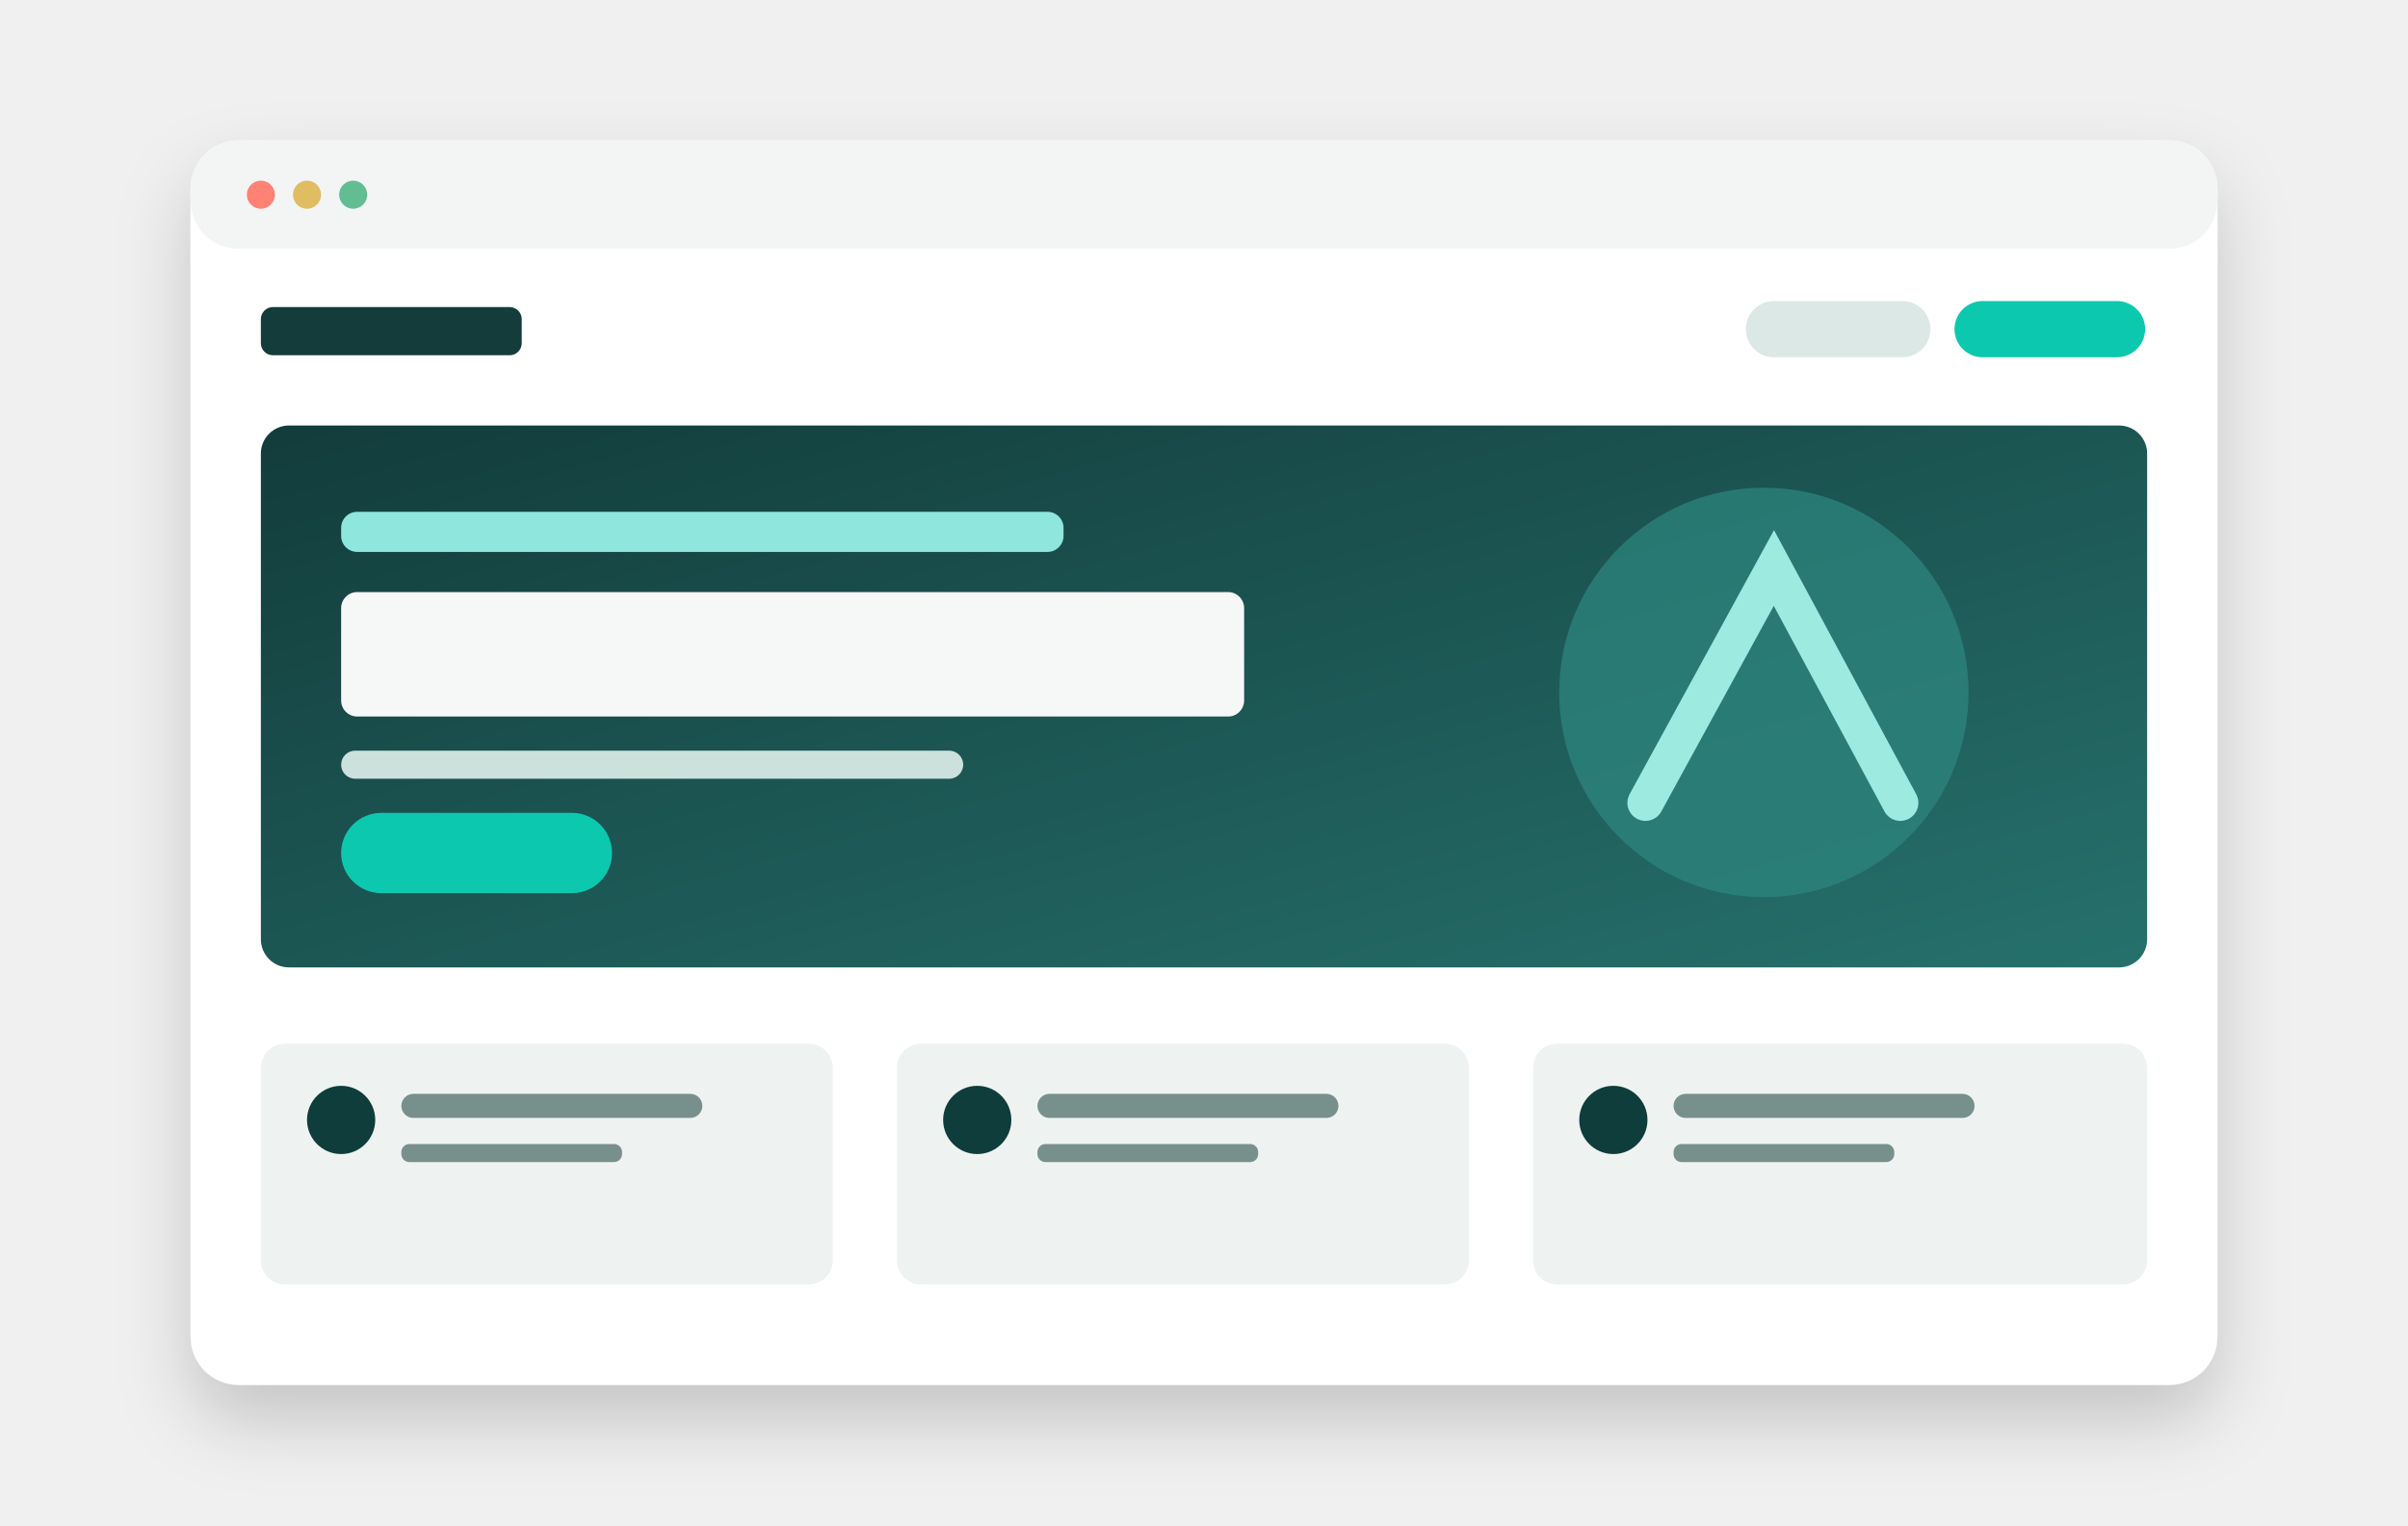
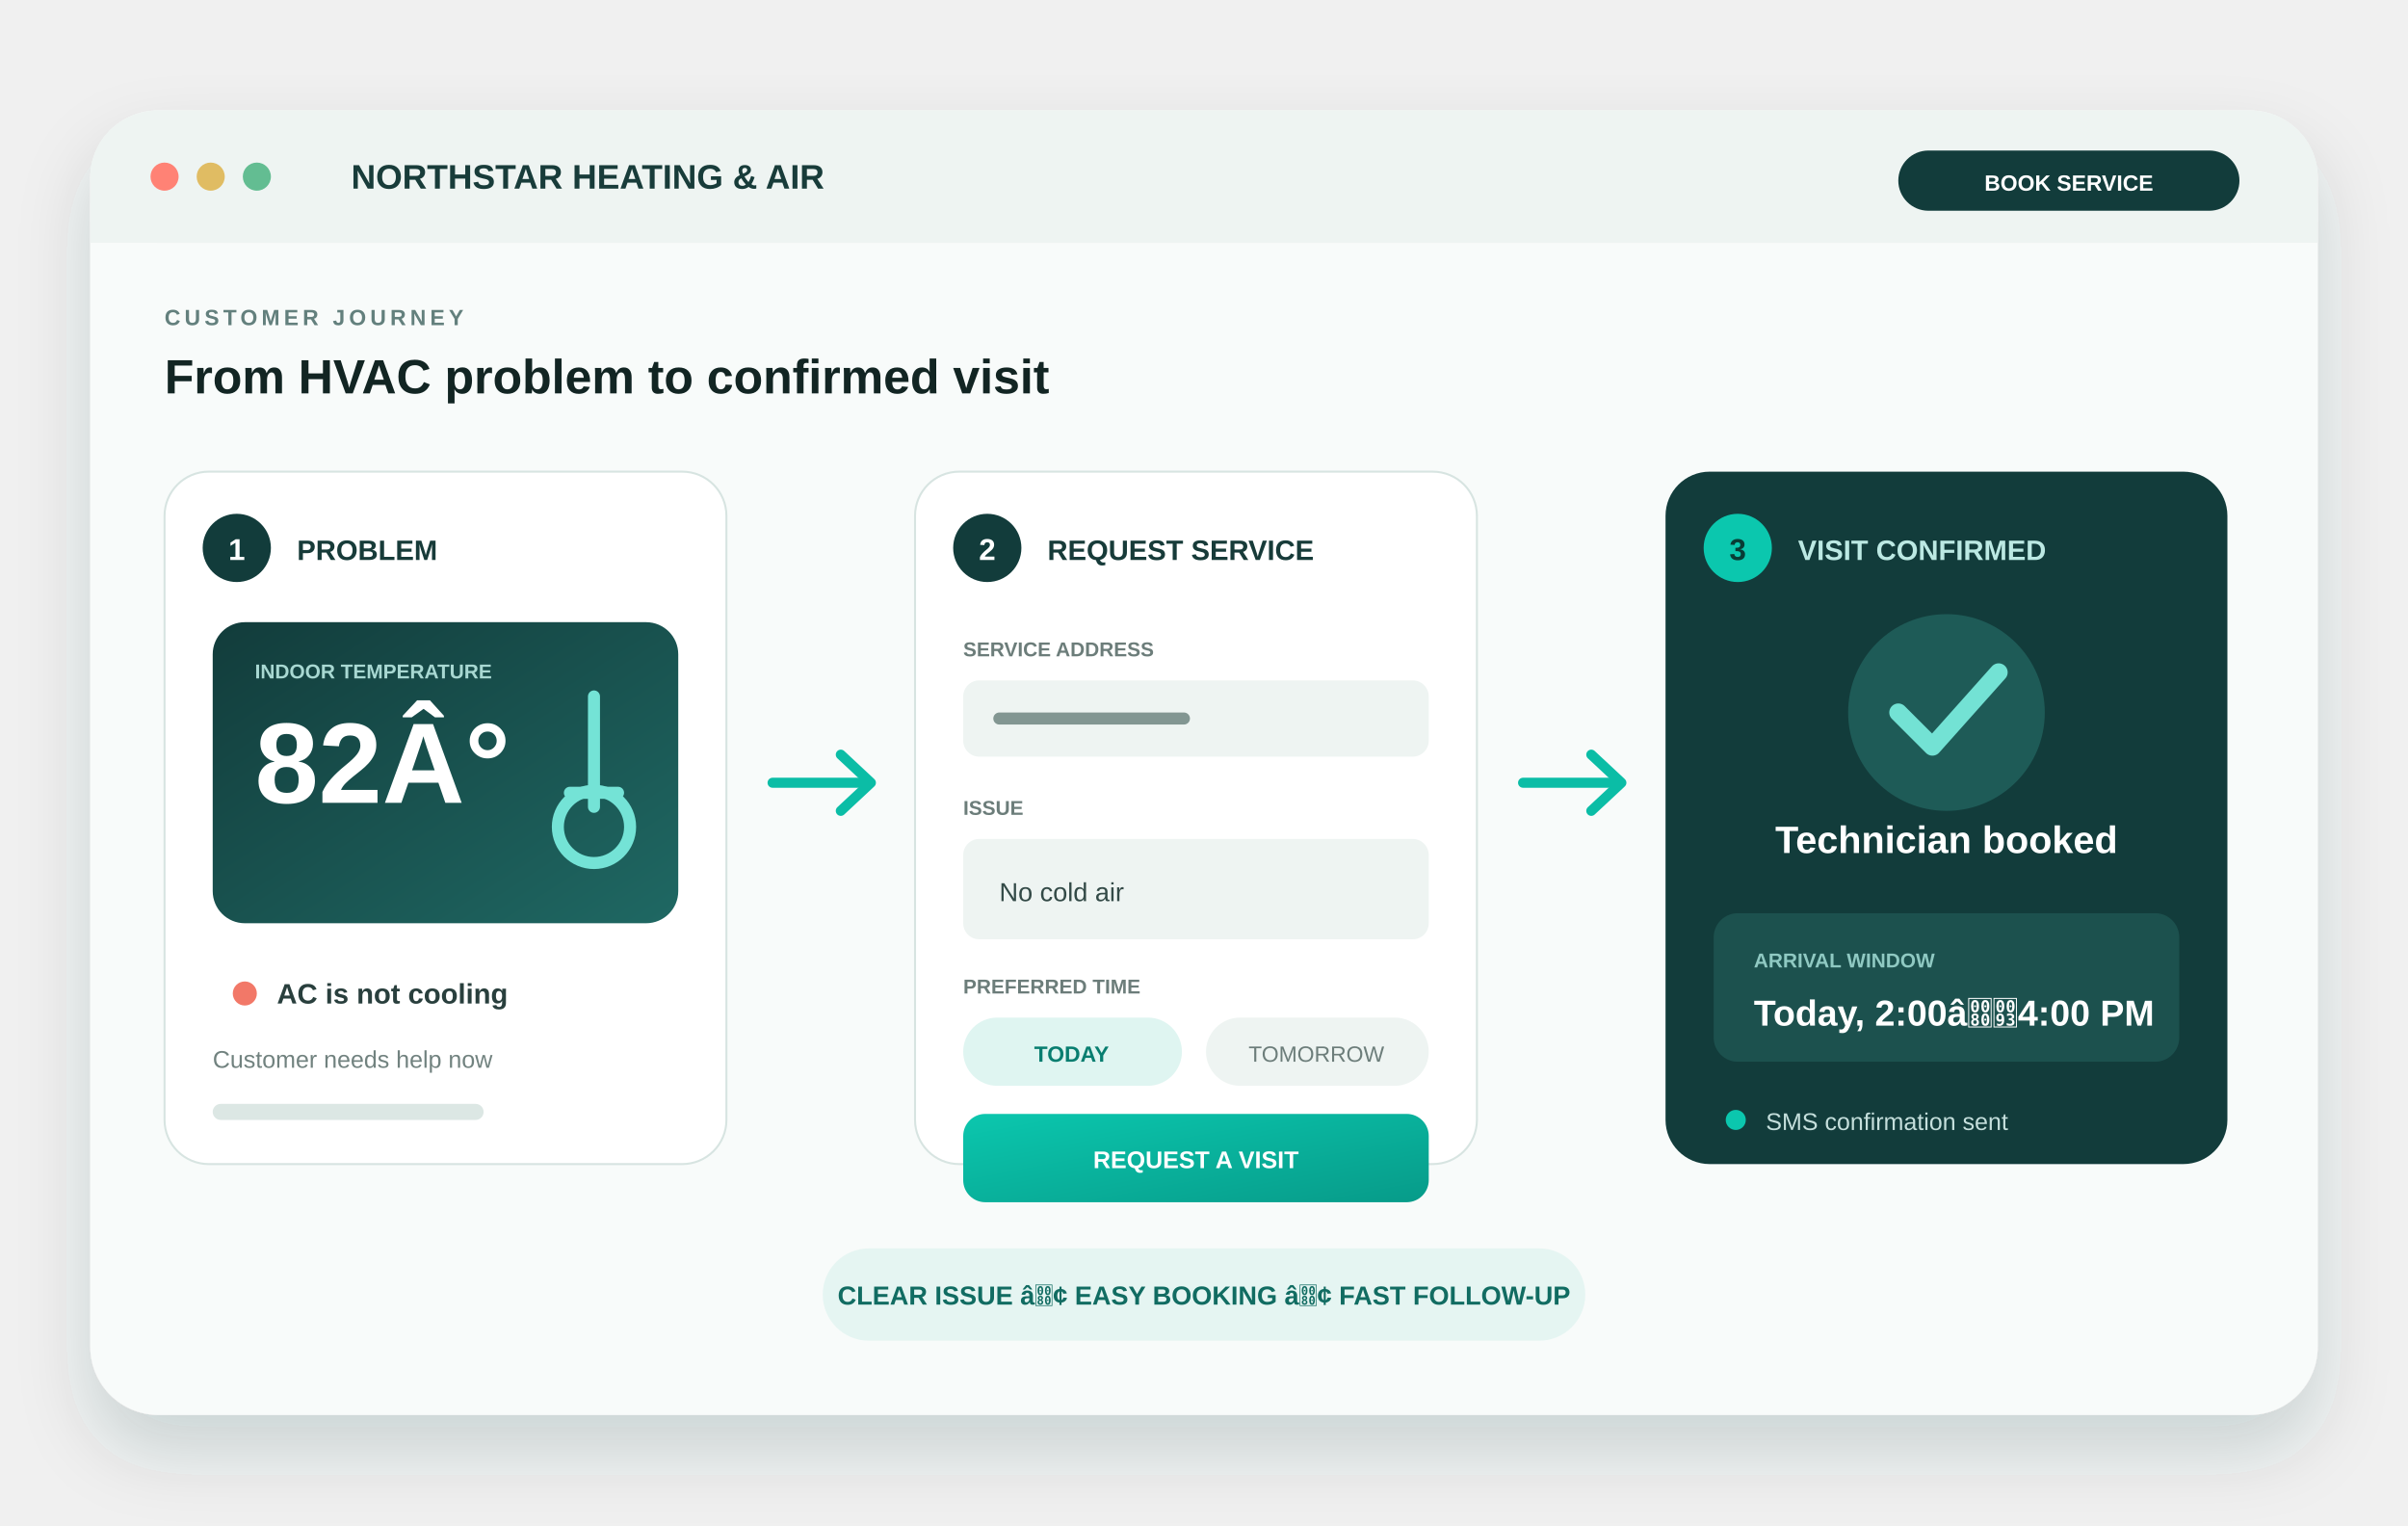
- <svg xmlns="http://www.w3.org/2000/svg" viewBox="0 0 1200 760">
+ <svg xmlns="http://www.w3.org/2000/svg" viewBox="0 0 1200 760" role="img" aria-labelledby="title desc">
  <defs>
-     <filter id="s">
-       <feDropShadow dx="0" dy="18" stdDeviation="18" flood-opacity=".18" />
+     <filter id="shadow" x="-20%" y="-20%" width="140%" height="160%">
+       <feDropShadow dx="0" dy="18" stdDeviation="18" flood-color="#163b39" flood-opacity=".16" />
    </filter>
-     <linearGradient id="b" x2="1" y2="1">
+     <linearGradient id="dark" x1="0" y1="0" x2="1" y2="1">
      <stop stop-color="#123c3b" />
-       <stop offset="1" stop-color="#26716c" />
+       <stop offset="1" stop-color="#1f6863" />
+     </linearGradient>
+     <linearGradient id="success" x1="0" y1="0" x2="1" y2="1">
+       <stop stop-color="#0bc7ae" />
+       <stop offset="1" stop-color="#079b89" />
    </linearGradient>
  </defs>
-   <rect x="95" y="70" width="1010" height="620" rx="24" fill="#fff" filter="url(#s)" />
-   <rect x="95" y="70" width="1010" height="54" rx="24" fill="#f2f5f4" />
-   <circle cx="130" cy="97" r="7" fill="#ff8275" />
-   <circle cx="153" cy="97" r="7" fill="#e0bc63" />
-   <circle cx="176" cy="97" r="7" fill="#63bd92" />
-   <rect x="130" y="153" width="130" height="24" rx="6" fill="#143c3b" />
-   <rect x="870" y="150" width="92" height="28" rx="14" fill="#dce8e5" />
-   <rect x="974" y="150" width="95" height="28" rx="14" fill="#0cc8af" />
-   <rect x="130" y="212" width="940" height="270" rx="14" fill="url(#b)" />
-   <circle cx="879" cy="345" r="102" fill="#2e8780" opacity=".7" />
-   <path d="m820 400 64-117 63 117" fill="none" stroke="#9deae0" stroke-width="18" stroke-linecap="round" />
-   <rect x="170" y="255" width="360" height="20" rx="8" fill="#8ee6dc" />
-   <rect x="170" y="295" width="450" height="62" rx="8" fill="#fff" opacity=".96" />
-   <rect x="170" y="374" width="310" height="14" rx="7" fill="#cce0dc" />
-   <rect x="170" y="405" width="135" height="40" rx="20" fill="#0cc8af" />
-   <rect x="130" y="520" width="285" height="120" rx="12" fill="#eef3f1" />
-   <rect x="447" y="520" width="285" height="120" rx="12" fill="#eef3f1" />
-   <rect x="764" y="520" width="306" height="120" rx="12" fill="#eef3f1" />
-   <g fill="#0e3d3b">
-     <circle cx="170" cy="558" r="17" />
-     <circle cx="487" cy="558" r="17" />
-     <circle cx="804" cy="558" r="17" />
+   <rect x="45" y="55" width="1110" height="650" rx="34" fill="#f8fbfa" filter="url(#shadow)" />
+   <rect x="45" y="55" width="1110" height="66" rx="34" fill="#eef4f2" />
+   <rect x="45" y="88" width="1110" height="33" fill="#eef4f2" />
+   <circle cx="82" cy="88" r="7" fill="#ff8275" />
+   <circle cx="105" cy="88" r="7" fill="#e0bc63" />
+   <circle cx="128" cy="88" r="7" fill="#63bd92" />
+   <text x="175" y="94" fill="#183c3a" font-family="Arial, sans-serif" font-size="17" font-weight="700">NORTHSTAR HEATING &amp; AIR</text>
+   <rect x="946" y="75" width="170" height="30" rx="15" fill="#123c3b" />
+   <text x="1031" y="95" fill="#fff" text-anchor="middle" font-family="Arial, sans-serif" font-size="11" font-weight="700">BOOK SERVICE</text>
+   <text x="82" y="162" fill="#63807d" font-family="Arial, sans-serif" font-size="11" font-weight="700" letter-spacing="2">CUSTOMER JOURNEY</text>
+   <text x="82" y="196" fill="#122523" font-family="Arial, sans-serif" font-size="24" font-weight="700">From HVAC problem to confirmed visit</text>
+   <g transform="translate(82 235)">
+     <rect width="280" height="345" rx="22" fill="#fff" stroke="#d7e4e1" />
+     <circle cx="36" cy="38" r="17" fill="#123c3b" />
+     <text x="36" y="44" fill="#fff" text-anchor="middle" font-family="Arial, sans-serif" font-size="15" font-weight="700">1</text>
+     <text x="66" y="44" fill="#173b39" font-family="Arial, sans-serif" font-size="14" font-weight="700">PROBLEM</text>
+     <rect x="24" y="75" width="232" height="150" rx="16" fill="url(#dark)" />
+     <text x="45" y="103" fill="#a8d8d2" font-family="Arial, sans-serif" font-size="10" font-weight="700">INDOOR TEMPERATURE</text>
+     <text x="45" y="165" fill="#fff" font-family="Arial, sans-serif" font-size="57" font-weight="700">82Â°</text>
+     <g transform="translate(190 112)" fill="none" stroke="#74e3d6" stroke-width="6" stroke-linecap="round">
+       <path d="M24 0v55" />
+       <circle cx="24" cy="65" r="18" />
+       <path d="M12 48h24" />
+     </g>
+     <circle cx="40" cy="260" r="6" fill="#f27868" />
+     <text x="56" y="265" fill="#293f3d" font-family="Arial, sans-serif" font-size="14" font-weight="700">AC is not cooling</text>
+     <text x="24" y="297" fill="#71827f" font-family="Arial, sans-serif" font-size="12">Customer needs help now</text>
+     <rect x="24" y="315" width="135" height="8" rx="4" fill="#dce7e4" />
  </g>
-   <g fill="#78908c">
-     <rect x="200" y="545" width="150" height="12" rx="6" />
-     <rect x="200" y="570" width="110" height="9" rx="4" />
-     <rect x="517" y="545" width="150" height="12" rx="6" />
-     <rect x="517" y="570" width="110" height="9" rx="4" />
-     <rect x="834" y="545" width="150" height="12" rx="6" />
-     <rect x="834" y="570" width="110" height="9" rx="4" />
+   <g transform="translate(385 390)" fill="none" stroke="#0bbda6" stroke-width="5" stroke-linecap="round" stroke-linejoin="round">
+     <path d="M0 0h48" />
+     <path d="m34-14 15 14-15 14" />
  </g>
+   <g transform="translate(456 235)">
+     <rect width="280" height="345" rx="22" fill="#fff" stroke="#d7e4e1" />
+     <circle cx="36" cy="38" r="17" fill="#123c3b" />
+     <text x="36" y="44" fill="#fff" text-anchor="middle" font-family="Arial, sans-serif" font-size="15" font-weight="700">2</text>
+     <text x="66" y="44" fill="#173b39" font-family="Arial, sans-serif" font-size="14" font-weight="700">REQUEST SERVICE</text>
+     <text x="24" y="92" fill="#6c7d7a" font-family="Arial, sans-serif" font-size="10" font-weight="700">SERVICE ADDRESS</text>
+     <rect x="24" y="104" width="232" height="38" rx="8" fill="#eef4f2" />
+     <path d="M42 123h92" stroke="#829692" stroke-width="6" stroke-linecap="round" />
+     <text x="24" y="171" fill="#6c7d7a" font-family="Arial, sans-serif" font-size="10" font-weight="700">ISSUE</text>
+     <rect x="24" y="183" width="232" height="50" rx="8" fill="#eef4f2" />
+     <text x="42" y="214" fill="#334a47" font-family="Arial, sans-serif" font-size="13">No cold air</text>
+     <text x="24" y="260" fill="#6c7d7a" font-family="Arial, sans-serif" font-size="10" font-weight="700">PREFERRED TIME</text>
+     <rect x="24" y="272" width="109" height="34" rx="17" fill="#dff5f1" />
+     <text x="78" y="294" fill="#087e70" text-anchor="middle" font-family="Arial, sans-serif" font-size="11" font-weight="700">TODAY</text>
+     <rect x="145" y="272" width="111" height="34" rx="17" fill="#eef4f2" />
+     <text x="200" y="294" fill="#6c7d7a" text-anchor="middle" font-family="Arial, sans-serif" font-size="11">TOMORROW</text>
+     <rect x="24" y="320" width="232" height="44" rx="11" fill="url(#success)" />
+     <text x="140" y="347" fill="#fff" text-anchor="middle" font-family="Arial, sans-serif" font-size="12" font-weight="700">REQUEST A VISIT</text>
+   </g>
+   <g transform="translate(759 390)" fill="none" stroke="#0bbda6" stroke-width="5" stroke-linecap="round" stroke-linejoin="round">
+     <path d="M0 0h48" />
+     <path d="m34-14 15 14-15 14" />
+   </g>
+   <g transform="translate(830 235)">
+     <rect width="280" height="345" rx="22" fill="#123c3b" />
+     <circle cx="36" cy="38" r="17" fill="#0bc7ae" />
+     <text x="36" y="44" fill="#083c35" text-anchor="middle" font-family="Arial, sans-serif" font-size="15" font-weight="700">3</text>
+     <text x="66" y="44" fill="#bce9e3" font-family="Arial, sans-serif" font-size="14" font-weight="700">VISIT CONFIRMED</text>
+     <circle cx="140" cy="120" r="49" fill="#1e5b57" />
+     <path d="m116 120 17 17 33-37" fill="none" stroke="#73e2d4" stroke-width="9" stroke-linecap="round" stroke-linejoin="round" />
+     <text x="140" y="190" fill="#fff" text-anchor="middle" font-family="Arial, sans-serif" font-size="19" font-weight="700">Technician booked</text>
+     <rect x="24" y="220" width="232" height="74" rx="12" fill="#1c514e" />
+     <text x="44" y="247" fill="#8fc9c2" font-family="Arial, sans-serif" font-size="10" font-weight="700">ARRIVAL WINDOW</text>
+     <text x="44" y="276" fill="#fff" font-family="Arial, sans-serif" font-size="18" font-weight="700">Today, 2:00â4:00 PM</text>
+     <circle cx="35" cy="323" r="5" fill="#0bc7ae" />
+     <text x="50" y="328" fill="#c5dfdc" font-family="Arial, sans-serif" font-size="12">SMS confirmation sent</text>
+   </g>
+   <rect x="410" y="622" width="380" height="46" rx="23" fill="#e5f5f2" />
+   <text x="600" y="650" fill="#116c62" text-anchor="middle" font-family="Arial, sans-serif" font-size="13" font-weight="700">CLEAR ISSUE  â¢  EASY BOOKING  â¢  FAST FOLLOW-UP</text>
</svg>
